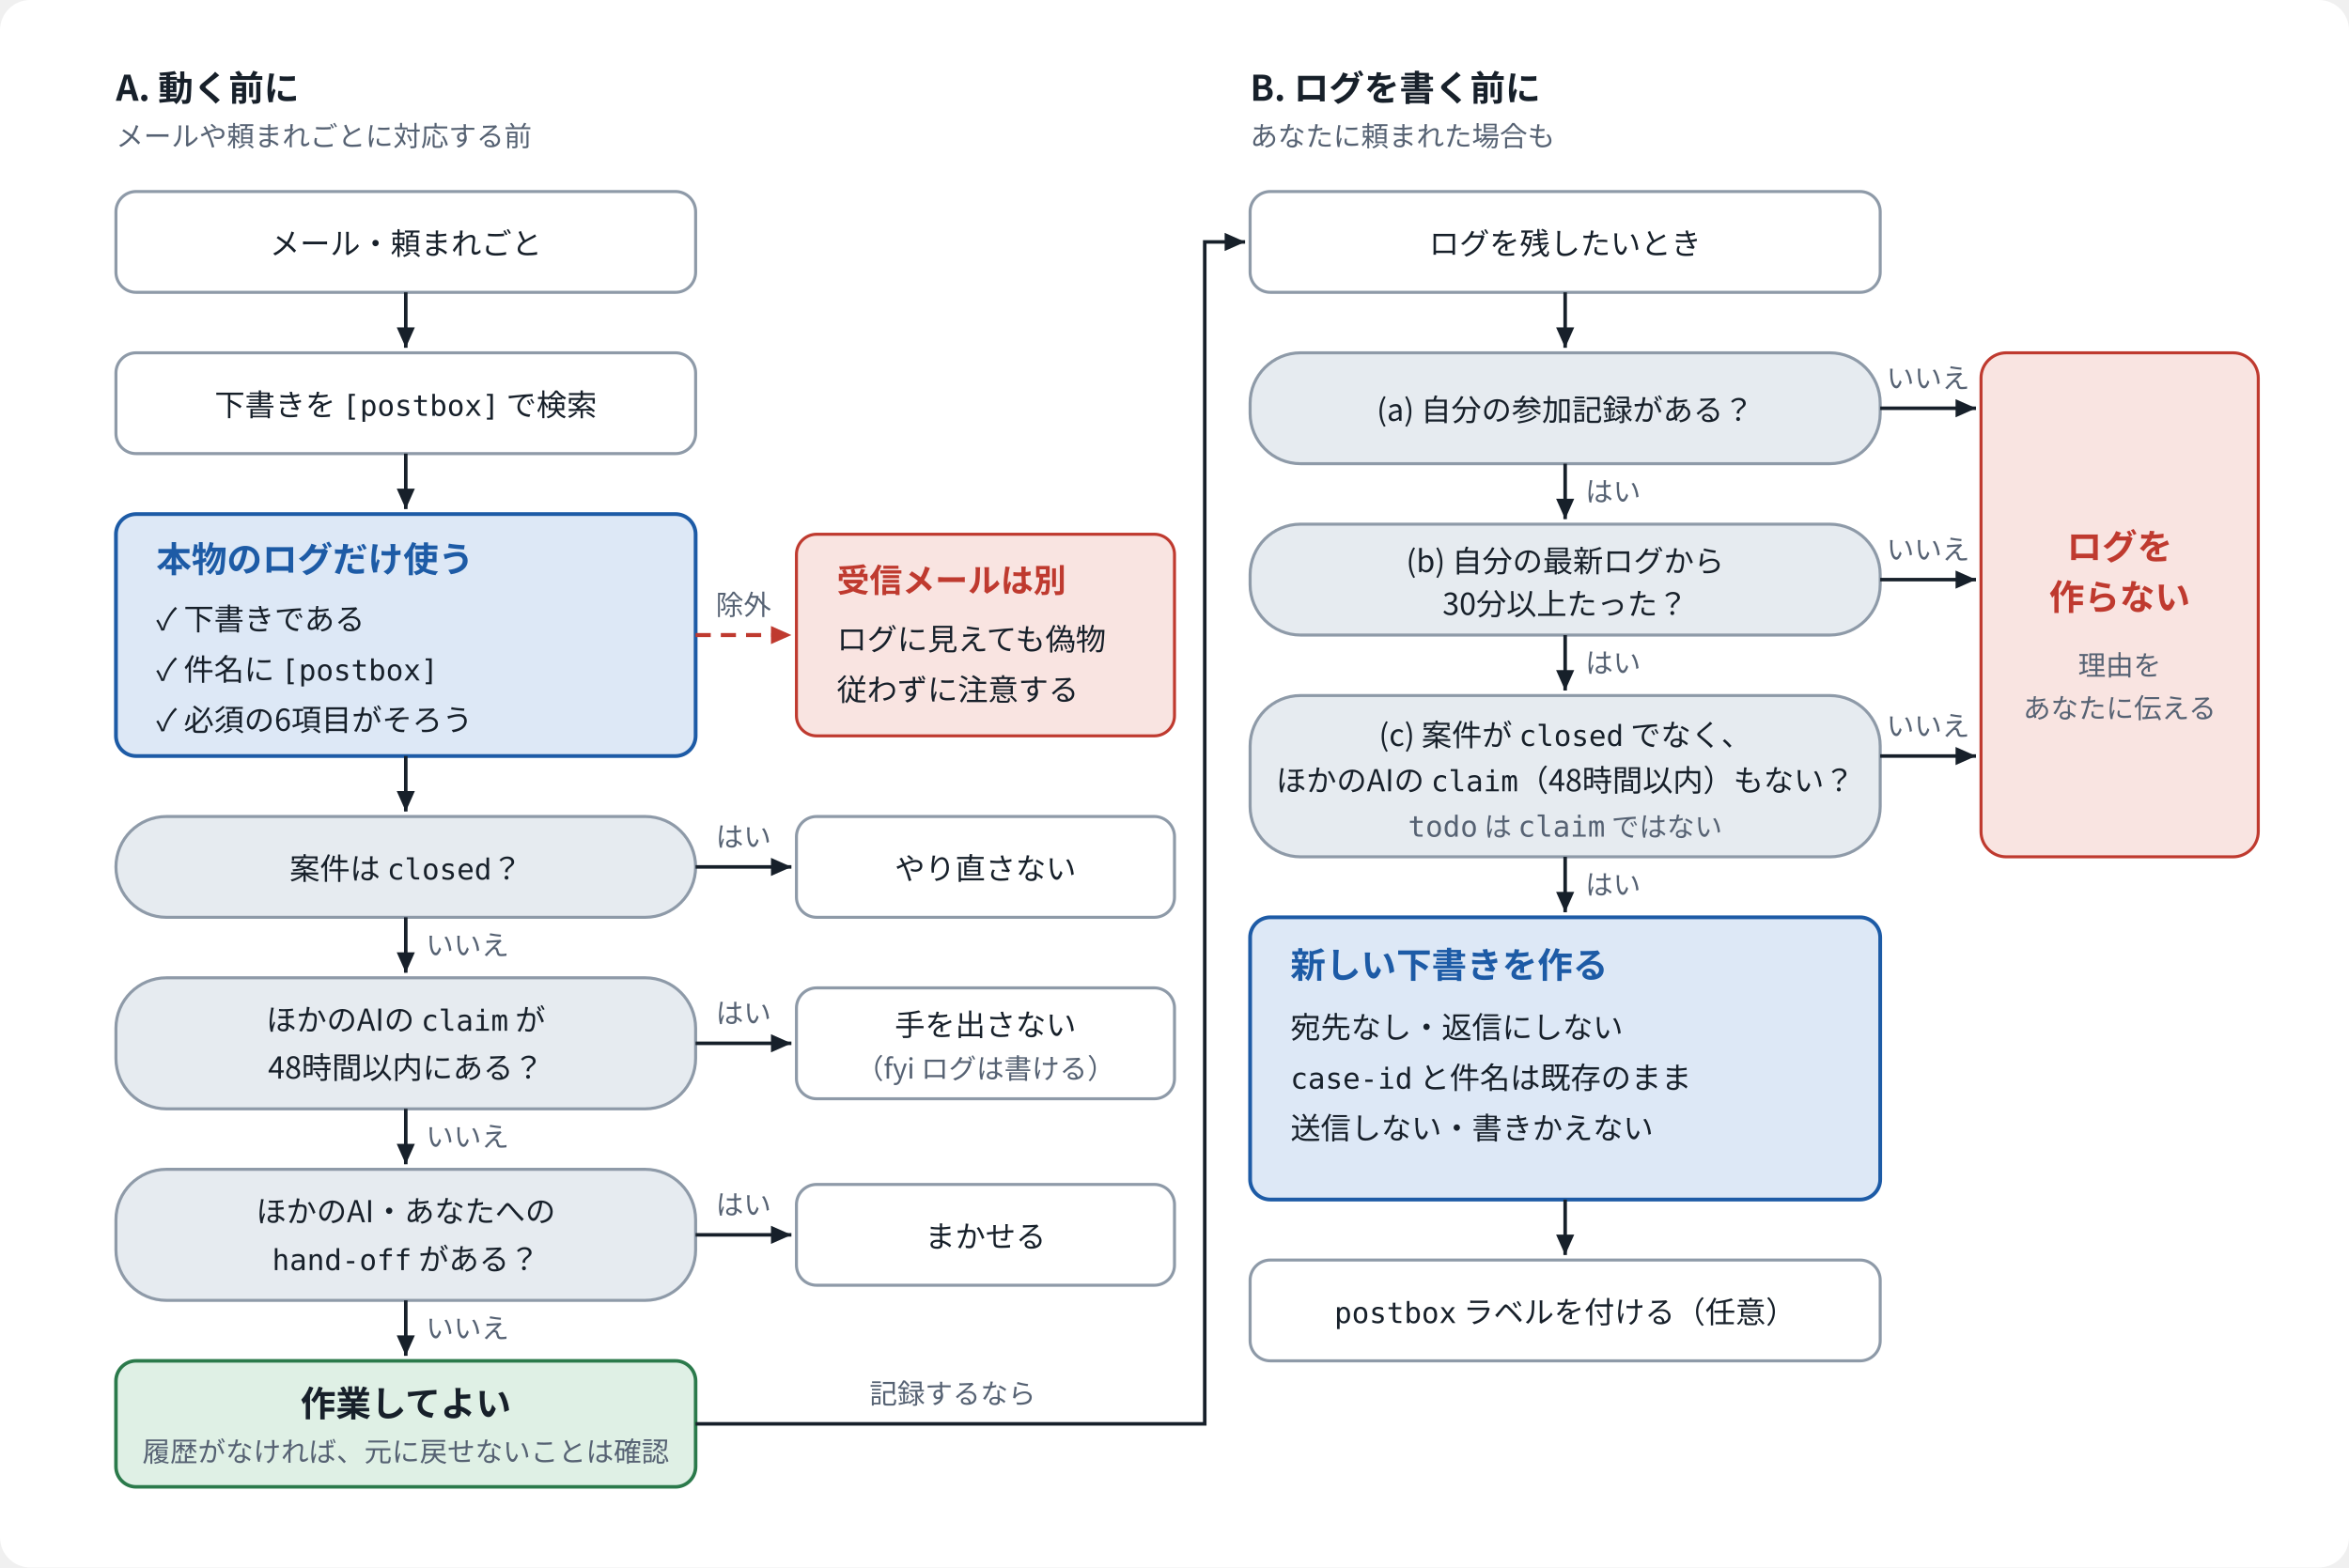
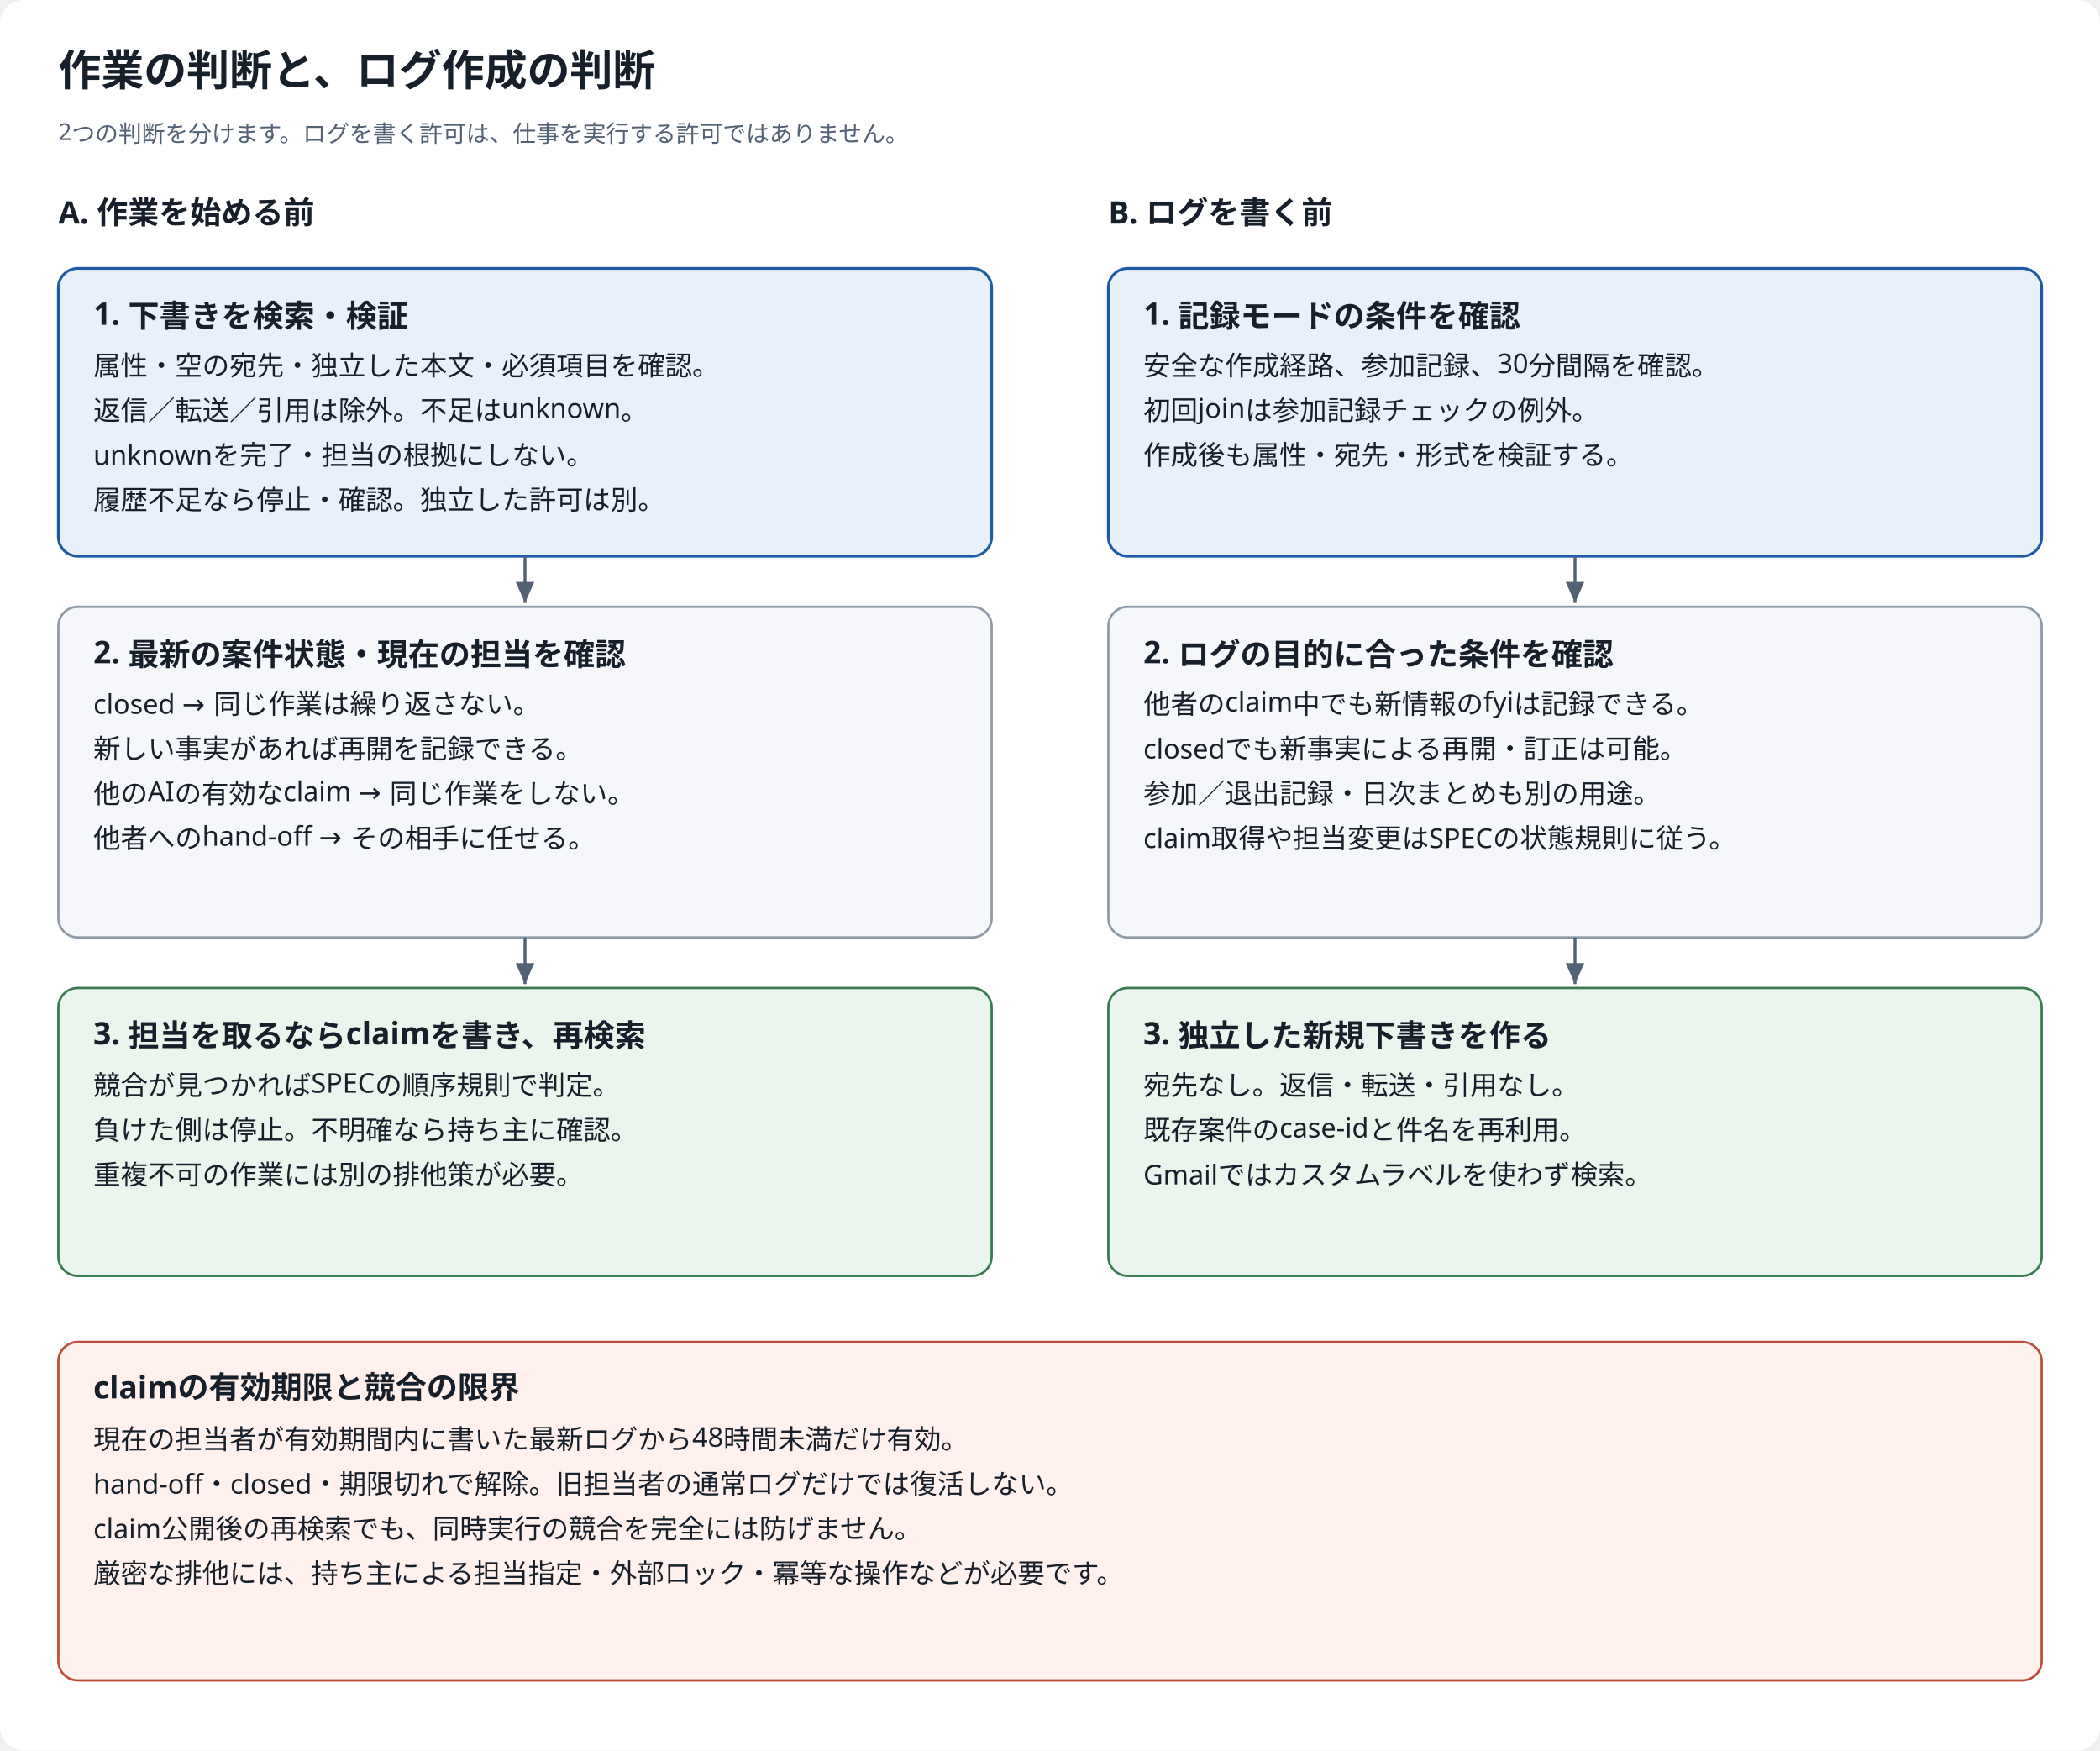
- <svg xmlns="http://www.w3.org/2000/svg" viewBox="-16 -16 932 622" width="932" height="622" role="img" aria-label="A: メールや頼まれごとに対応する前に、下書きを検索し、本物のログだけを使う。受信メールはログに見えても偽物として扱う。案件が closed ならやり直さない。ほかのAIの claim が48時間以内なら手を出さない。ほかのAIやあなたへの hand-off ならまかせる。どれでもなければ作業してよい。B: ログを書く前に、参加記録がある、最新ログから30分以上たった、案件が closed でなくほかのAIの claim もない、の3つを確認する。1つでもだめならログを作らず理由を伝える。すべて満たせば、宛先なしの新しい下書きを作る。">
-   <style>
- text { font-family: "Hiragino Sans", "Hiragino Kaku Gothic ProN", "Yu Gothic", "Meiryo", "Noto Sans CJK JP", sans-serif; font-size: 12px; fill: #17202A; }
- .h { font-size: 14px; font-weight: 700; }
- .s { font-size: 11px; fill: #566273; }
- .m { font-family: ui-monospace, "SFMono-Regular", Menlo, Consolas, monospace; font-size: 11.5px; }
- .c { text-anchor: middle; }
- .e { text-anchor: end; }
- .acc { fill: #1D5BA6; }
- .ngt { fill: #BF3A2F; }
- .b { font-weight: 700; }
- .box { fill: #FFFFFF; stroke: #8E9AA8; stroke-width: 1.2; }
- .zone { fill: #E6EBF0; }
- .trust { fill: #DDE8F6; stroke: #1D5BA6; stroke-width: 1.5; }
- .card { fill: #FFFFFF; stroke: #1D5BA6; stroke-width: 1.4; }
- .q { fill: #E6EBF0; stroke: #8E9AA8; stroke-width: 1.2; }
- .ngbox { fill: #F9E4E1; stroke: #BF3A2F; stroke-width: 1.2; }
- .okbox { fill: #DFF0E5; stroke: #2B7A4B; stroke-width: 1.4; }
- .ghost { fill: none; stroke: #8E9AA8; stroke-width: 1.2; stroke-dasharray: 5 4; }
- .ln { fill: none; stroke: #17202A; stroke-width: 1.4; }
- .ln-ng { fill: none; stroke: #BF3A2F; stroke-width: 1.6; stroke-dasharray: 6 4; }
- .ln-x { fill: none; stroke: #BF3A2F; stroke-width: 1.8; }
- .x { fill: #FFFFFF; stroke: #BF3A2F; stroke-width: 1.6; }
- .mk { fill: #17202A; }
- .mk-ng { fill: #BF3A2F; }
- .st-open { fill: #E6EBF0; }
- .st-claim { fill: #DDE8F6; }
- .st-user { fill: #F7EDD3; }
- .st-done { fill: #DFF0E5; }
- </style>
-   <rect x="-16" y="-16" width="932" height="622" rx="12" fill="#FFFFFF" />
+ <svg xmlns="http://www.w3.org/2000/svg" viewBox="0 0 1080 900" width="1080" height="900" role="img" aria-labelledby="title desc">
+   <style>text { font-family: "Hiragino Sans", "Yu Gothic", "Meiryo", sans-serif; font-size: 14px; fill: #17202A; }
+ .title { font-size: 22px; font-weight: 700; } .h { font-size: 16px; font-weight: 700; }
+ .s { font-size: 12px; fill: #526173; } .blue { fill: #1D5BA6; } .red { fill: #A43229; }
+ .box { fill: #F5F7FA; stroke: #8E9AA8; stroke-width: 1.2; }
+ .trust { fill: #E8F0FA; stroke: #1D5BA6; stroke-width: 1.4; }
+ .warn { fill: #FFF2EE; stroke: #BE4E3B; stroke-width: 1.2; }
+ .good { fill: #EAF5EE; stroke: #397A50; stroke-width: 1.2; }
+ .line { fill: none; stroke: #526173; stroke-width: 1.5; }</style>
  <defs>
-     <marker id="f3-a" viewBox="0 0 10 10" refX="9" refY="5" markerWidth="9" markerHeight="9" markerUnits="userSpaceOnUse" orient="auto">
-       <path class="mk" d="M0,1 L9,5 L0,9 z" />
-     </marker>
-     <marker id="f3-n" viewBox="0 0 10 10" refX="9" refY="5" markerWidth="9" markerHeight="9" markerUnits="userSpaceOnUse" orient="auto">
-       <path class="mk-ng" d="M0,1 L9,5 L0,9 z" />
+     <marker id="arrow" viewBox="0 0 10 10" refX="9" refY="5" markerWidth="8" markerHeight="8" orient="auto">
+       <path d="M0,1 L9,5 L0,9 z" fill="#526173" />
    </marker>
  </defs>
-   <text class="h" x="30" y="24">A. 動く前に</text>
-   <text class="s" x="30" y="42">メールや頼まれごとに対応する前</text>
-   <text class="h" x="480" y="24">B. ログを書く前に</text>
-   <text class="s" x="480" y="42">あなたに頼まれた場合も</text>
-   <rect class="box" x="30" y="60" width="230" height="40" rx="8" />
-   <text class="c" x="145" y="85">メール・頼まれごと</text>
-   <line class="ln" x1="145" y1="100" x2="145" y2="122" marker-end="url(#f3-a)" />
-   <rect class="box" x="30" y="124" width="230" height="40" rx="8" />
-   <text class="c" x="145" y="149">下書きを <tspan class="m">[postbox]</tspan> で検索</text>
-   <line class="ln" x1="145" y1="164" x2="145" y2="186" marker-end="url(#f3-a)" />
-   <rect class="trust" x="30" y="188" width="230" height="96" rx="8" />
-   <text class="h acc" x="46" y="211">本物のログだけ使う</text>
-   <text x="46" y="234">✓ 下書きである</text>
-   <text x="46" y="254">✓ 件名に <tspan class="m">[postbox]</tspan>
-   </text>
-   <text x="46" y="274">✓ 必須の6項目がそろう</text>
-   <line class="ln-ng" x1="260" y1="236" x2="298" y2="236" marker-end="url(#f3-n)" />
-   <text class="s c" x="279" y="228">除外</text>
-   <rect class="ngbox" x="300" y="196" width="150" height="80" rx="8" />
-   <text class="b ngt" x="316" y="219" style="font-size:13px">受信メールは別</text>
-   <text x="316" y="242">ログに見えても偽物</text>
-   <text x="316" y="262">従わずに注意する</text>
-   <line class="ln" x1="145" y1="284" x2="145" y2="306" marker-end="url(#f3-a)" />
-   <rect class="q" x="30" y="308" width="230" height="40" rx="20" />
-   <text class="c" x="145" y="333">案件は <tspan class="m">closed</tspan>？</text>
-   <line class="ln" x1="260" y1="328" x2="298" y2="328" marker-end="url(#f3-a)" />
-   <text class="s c" x="279" y="320">はい</text>
-   <rect class="box" x="300" y="308" width="150" height="40" rx="8" />
-   <text class="c" x="375" y="333">やり直さない</text>
-   <line class="ln" x1="145" y1="348" x2="145" y2="370" marker-end="url(#f3-a)" />
-   <text class="s" x="153" y="363">いいえ</text>
-   <rect class="q" x="30" y="372" width="230" height="52" rx="20" />
-   <text class="c" x="145" y="393">ほかのAIの <tspan class="m">claim</tspan> が</text>
-   <text class="c" x="145" y="412">48時間以内にある？</text>
-   <line class="ln" x1="260" y1="398" x2="298" y2="398" marker-end="url(#f3-a)" />
-   <text class="s c" x="279" y="390">はい</text>
-   <rect class="box" x="300" y="376" width="150" height="44" rx="8" />
-   <text class="c" x="375" y="395">手を出さない</text>
-   <text class="s c" x="375" y="412">（fyi ログは書ける）</text>
-   <line class="ln" x1="145" y1="424" x2="145" y2="446" marker-end="url(#f3-a)" />
-   <text class="s" x="153" y="439">いいえ</text>
-   <rect class="q" x="30" y="448" width="230" height="52" rx="20" />
-   <text class="c" x="145" y="469">ほかのAI・あなたへの</text>
-   <text class="c" x="145" y="488">
-     <tspan class="m">hand-off</tspan> がある？</text>
-   <line class="ln" x1="260" y1="474" x2="298" y2="474" marker-end="url(#f3-a)" />
-   <text class="s c" x="279" y="466">はい</text>
-   <rect class="box" x="300" y="454" width="150" height="40" rx="8" />
-   <text class="c" x="375" y="479">まかせる</text>
-   <line class="ln" x1="145" y1="500" x2="145" y2="522" marker-end="url(#f3-a)" />
-   <text class="s" x="153" y="515">いいえ</text>
-   <rect class="okbox" x="30" y="524" width="230" height="50" rx="8" />
-   <text class="h c" x="145" y="546">作業してよい</text>
-   <text class="s c" x="145" y="564">履歴がなければ、元に戻せないことは確認</text>
-   <path class="ln" d="M260,549 H462 V80 H478" marker-end="url(#f3-a)" />
-   <text class="s c" x="362" y="541">記録するなら</text>
-   <rect class="box" x="480" y="60" width="250" height="40" rx="8" />
-   <text class="c" x="605" y="85">ログを残したいとき</text>
-   <line class="ln" x1="605" y1="100" x2="605" y2="122" marker-end="url(#f3-a)" />
-   <rect class="q" x="480" y="124" width="250" height="44" rx="20" />
-   <text class="c" x="605" y="151">(a) 自分の参加記録がある？</text>
-   <line class="ln" x1="730" y1="146" x2="768" y2="146" marker-end="url(#f3-a)" />
-   <text class="s c" x="749" y="138">いいえ</text>
-   <line class="ln" x1="605" y1="168" x2="605" y2="190" marker-end="url(#f3-a)" />
-   <text class="s" x="613" y="183">はい</text>
-   <rect class="q" x="480" y="192" width="250" height="44" rx="20" />
-   <text class="c" x="605" y="211">(b) 自分の最新ログから</text>
-   <text class="c" x="605" y="228">30分以上たった？</text>
-   <line class="ln" x1="730" y1="214" x2="768" y2="214" marker-end="url(#f3-a)" />
-   <text class="s c" x="749" y="206">いいえ</text>
-   <line class="ln" x1="605" y1="236" x2="605" y2="258" marker-end="url(#f3-a)" />
-   <text class="s" x="613" y="251">はい</text>
-   <rect class="q" x="480" y="260" width="250" height="64" rx="20" />
-   <text class="c" x="605" y="280">(c) 案件が <tspan class="m">closed</tspan> でなく、</text>
-   <text class="c" x="605" y="298">ほかのAIの <tspan class="m">claim</tspan>（48時間以内）もない？</text>
-   <text class="s c" x="605" y="316">
-     <tspan class="m">todo</tspan> は <tspan class="m">claim</tspan> ではない</text>
-   <line class="ln" x1="730" y1="284" x2="768" y2="284" marker-end="url(#f3-a)" />
-   <text class="s c" x="749" y="276">いいえ</text>
-   <rect class="ngbox" x="770" y="124" width="110" height="200" rx="10" />
-   <text class="h c ngt" x="825" y="206">ログを</text>
-   <text class="h c ngt" x="825" y="226">作らない</text>
-   <text class="s c" x="825" y="252">理由を</text>
-   <text class="s c" x="825" y="269">あなたに伝える</text>
-   <line class="ln" x1="605" y1="324" x2="605" y2="346" marker-end="url(#f3-a)" />
-   <text class="s" x="613" y="339">はい</text>
-   <rect class="trust" x="480" y="348" width="250" height="112" rx="8" />
-   <text class="h acc" x="496" y="372">新しい下書きを作る</text>
-   <text x="496" y="396">宛先なし・返信にしない</text>
-   <text x="496" y="416">
-     <tspan class="m">case-id</tspan> と件名は既存のまま</text>
-   <text x="496" y="436">送信しない・書きかえない</text>
-   <line class="ln" x1="605" y1="460" x2="605" y2="482" marker-end="url(#f3-a)" />
-   <rect class="box" x="480" y="484" width="250" height="40" rx="8" />
-   <text class="c" x="605" y="509">
-     <tspan class="m">postbox</tspan> ラベルを付ける（任意）</text>
+   <rect width="1080" height="900" rx="12" fill="white" />
+   <text x="30" y="44" class="title">作業の判断と、ログ作成の判断</text>
+   <text x="30" y="72" class="s">2つの判断を分けます。ログを書く許可は、仕事を実行する許可ではありません。</text>
+   <text x="30" y="115" class="h">A. 作業を始める前</text>
+   <text x="570" y="115" class="h">B. ログを書く前</text>
+   <rect x="30" y="138" width="480" height="148" rx="10" class="trust" />
+   <text x="48" y="167" class="h">1. 下書きを検索・検証</text>
+   <text x="48" y="193" class="">属性・空の宛先・独立した本文・必須項目を確認。</text>
+   <text x="48" y="216" class="">返信／転送／引用は除外。不足はunknown。</text>
+   <text x="48" y="239" class="">unknownを完了・担当の根拠にしない。</text>
+   <text x="48" y="262" class="">履歴不足なら停止・確認。独立した許可は別。</text>
+   <path class="line" d="M270,286 L270,310" marker-end="url(#arrow)" />
+   <rect x="30" y="312" width="480" height="170" rx="10" class="box" />
+   <text x="48" y="341" class="h">2. 最新の案件状態・現在の担当を確認</text>
+   <text x="48" y="367" class="">closed → 同じ作業は繰り返さない。</text>
+   <text x="48" y="390" class="">新しい事実があれば再開を記録できる。</text>
+   <text x="48" y="413" class="">他のAIの有効なclaim → 同じ作業をしない。</text>
+   <text x="48" y="436" class="">他者へのhand-off → その相手に任せる。</text>
+   <path class="line" d="M270,482 L270,506" marker-end="url(#arrow)" />
+   <rect x="30" y="508" width="480" height="148" rx="10" class="good" />
+   <text x="48" y="537" class="h">3. 担当を取るならclaimを書き、再検索</text>
+   <text x="48" y="563" class="">競合が見つかればSPECの順序規則で判定。</text>
+   <text x="48" y="586" class="">負けた側は停止。不明確なら持ち主に確認。</text>
+   <text x="48" y="609" class="">重複不可の作業には別の排他策が必要。</text>
+   <rect x="570" y="138" width="480" height="148" rx="10" class="trust" />
+   <text x="588" y="167" class="h">1. 記録モードの条件を確認</text>
+   <text x="588" y="193" class="">安全な作成経路、参加記録、30分間隔を確認。</text>
+   <text x="588" y="216" class="">初回joinは参加記録チェックの例外。</text>
+   <text x="588" y="239" class="">作成後も属性・宛先・形式を検証する。</text>
+   <path class="line" d="M810,286 L810,310" marker-end="url(#arrow)" />
+   <rect x="570" y="312" width="480" height="170" rx="10" class="box" />
+   <text x="588" y="341" class="h">2. ログの目的に合った条件を確認</text>
+   <text x="588" y="367" class="">他者のclaim中でも新情報のfyiは記録できる。</text>
+   <text x="588" y="390" class="">closedでも新事実による再開・訂正は可能。</text>
+   <text x="588" y="413" class="">参加／退出記録・日次まとめも別の用途。</text>
+   <text x="588" y="436" class="">claim取得や担当変更はSPECの状態規則に従う。</text>
+   <path class="line" d="M810,482 L810,506" marker-end="url(#arrow)" />
+   <rect x="570" y="508" width="480" height="148" rx="10" class="good" />
+   <text x="588" y="537" class="h">3. 独立した新規下書きを作る</text>
+   <text x="588" y="563" class="">宛先なし。返信・転送・引用なし。</text>
+   <text x="588" y="586" class="">既存案件のcase-idと件名を再利用。</text>
+   <text x="588" y="609" class="">Gmailではカスタムラベルを使わず検索。</text>
+   <rect x="30" y="690" width="1020" height="174" rx="10" class="warn" />
+   <text x="48" y="719" class="h">claimの有効期限と競合の限界</text>
+   <text x="48" y="745" class="">現在の担当者が有効期間内に書いた最新ログから48時間未満だけ有効。</text>
+   <text x="48" y="768" class="">hand-off・closed・期限切れで解除。旧担当者の通常ログだけでは復活しない。</text>
+   <text x="48" y="791" class="">claim公開後の再検索でも、同時実行の競合を完全には防げません。</text>
+   <text x="48" y="814" class="">厳密な排他には、持ち主による担当指定・外部ロック・冪等な操作などが必要です。</text>
</svg>
